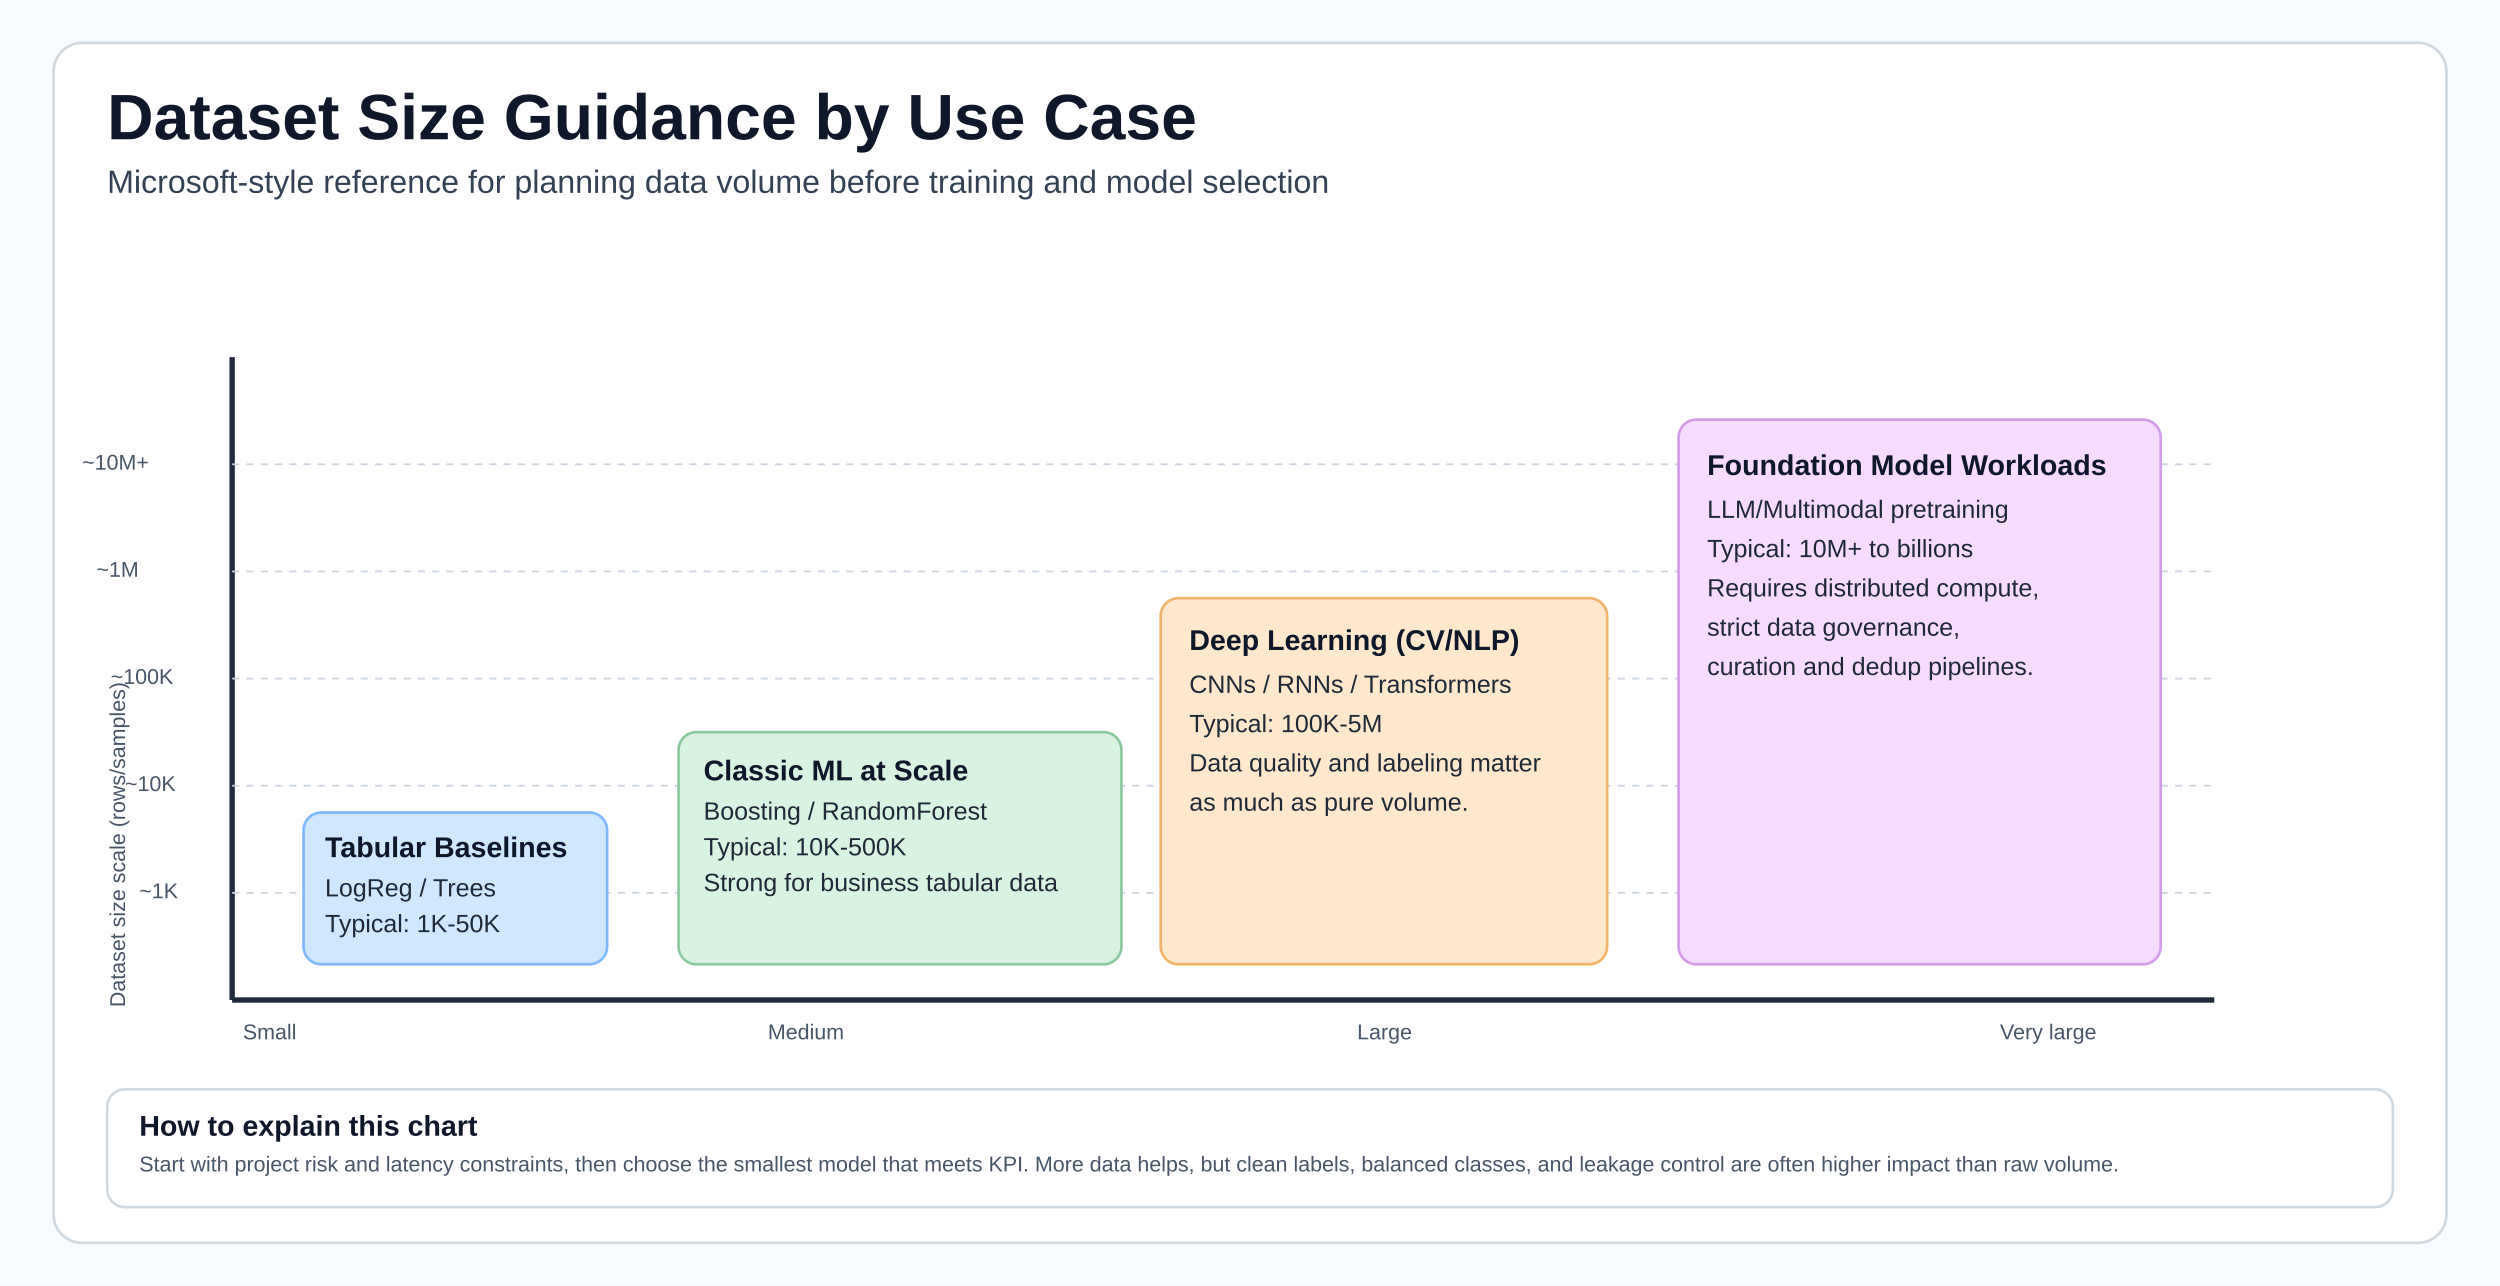
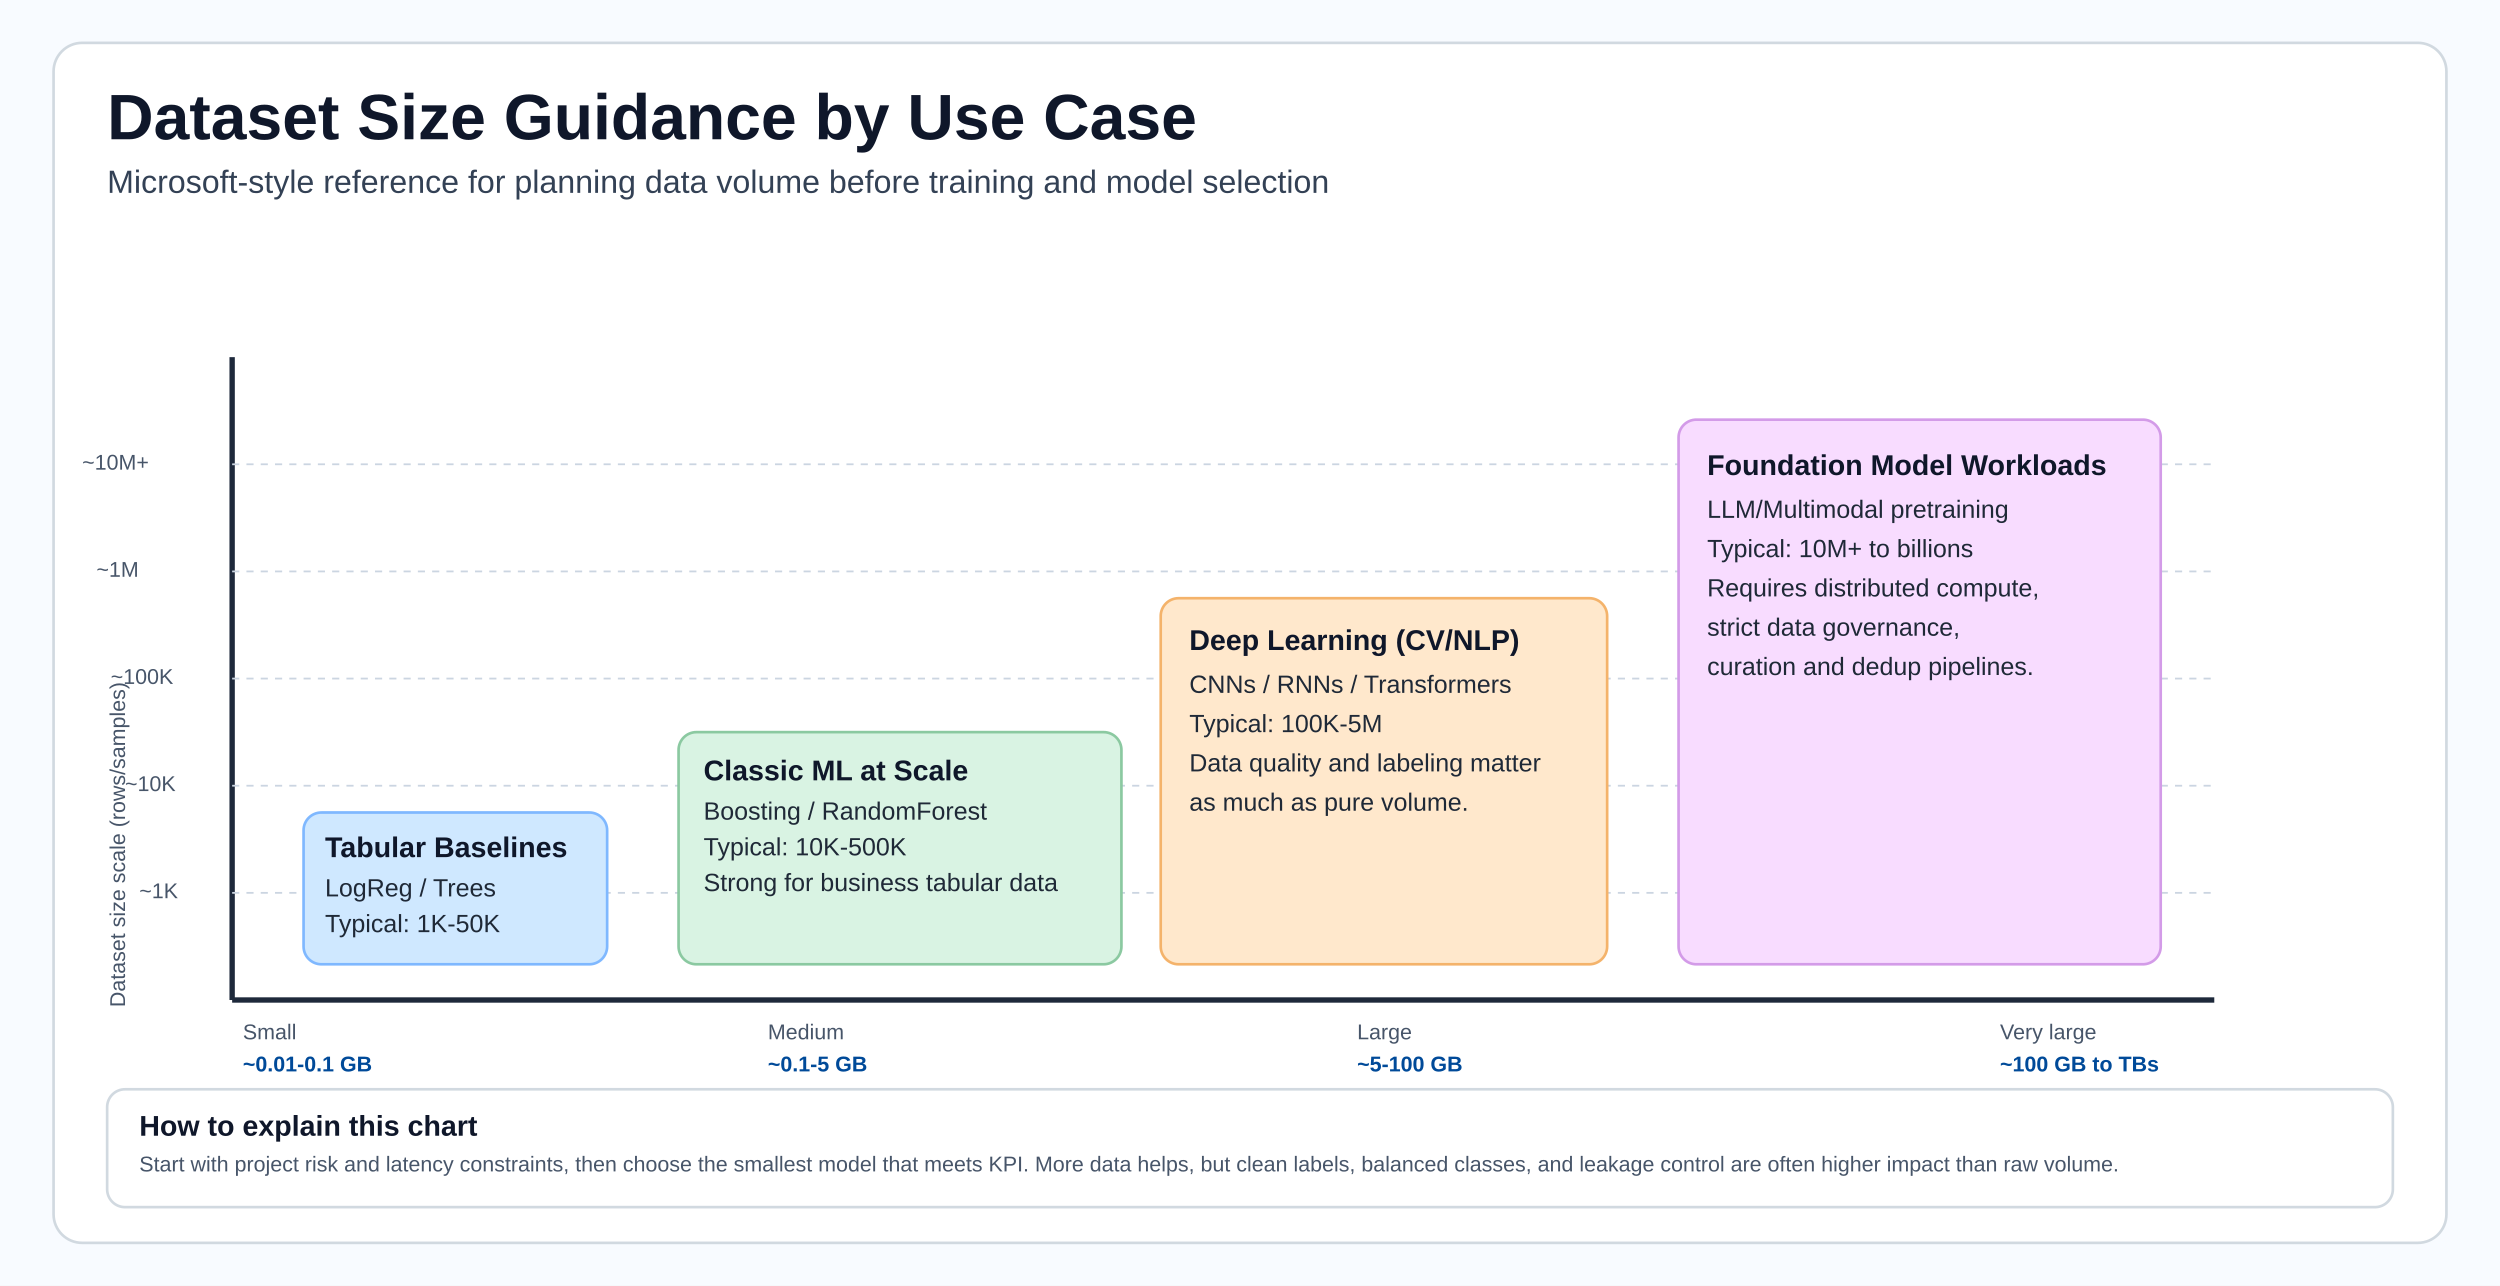
<svg xmlns="http://www.w3.org/2000/svg" width="1400" height="720" viewBox="0 0 1400 720" role="img" aria-labelledby="title desc">
  <defs>
    <style>
      .bg { fill: #f8fbff; }
      .panel { fill: #ffffff; stroke: #d1d9e0; stroke-width: 1.5; }
      .title { fill: #0f172a; font-family: Segoe UI, Arial, sans-serif; font-size: 36px; font-weight: 700; }
      .sub { fill: #334155; font-family: Segoe UI, Arial, sans-serif; font-size: 18px; }
      .h { fill: #0f172a; font-family: Segoe UI, Arial, sans-serif; font-size: 16px; font-weight: 700; }
      .t { fill: #1f2937; font-family: Segoe UI, Arial, sans-serif; font-size: 14px; }
      .small { fill: #475569; font-family: Segoe UI, Arial, sans-serif; font-size: 12px; }
      .axis { stroke: #1e293b; stroke-width: 3; }
      .grid { stroke: #cbd5e1; stroke-width: 1; stroke-dasharray: 4 4; }
      .low { fill: #cfe8ff; stroke: #7fb8ff; stroke-width: 1.5; }
      .mid { fill: #d9f3e3; stroke: #8bc9a1; stroke-width: 1.5; }
      .high { fill: #ffe8cc; stroke: #f4b36b; stroke-width: 1.5; }
      .vhigh { fill: #f8dcff; stroke: #d39be8; stroke-width: 1.5; }
      .chip { fill: #004a99; }
      .chip-text { fill: #ffffff; font-family: Segoe UI, Arial, sans-serif; font-size: 12px; font-weight: 700; }
+       .gb { fill: #004a99; font-family: Segoe UI, Arial, sans-serif; font-size: 12px; font-weight: 700; }
    </style>
  </defs>
  <rect class="bg" x="0" y="0" width="1400" height="720" />
  <rect class="panel" x="30" y="24" width="1340" height="672" rx="16" />
  <text class="title" x="60" y="78">Dataset Size Guidance by Use Case</text>
  <text class="sub" x="60" y="108">Microsoft-style reference for planning data volume before training and model selection</text>
  <line class="axis" x1="130" y1="560" x2="1240" y2="560" />
  <line class="axis" x1="130" y1="560" x2="130" y2="200" />
  <line class="grid" x1="130" y1="500" x2="1240" y2="500" />
  <line class="grid" x1="130" y1="440" x2="1240" y2="440" />
  <line class="grid" x1="130" y1="380" x2="1240" y2="380" />
  <line class="grid" x1="130" y1="320" x2="1240" y2="320" />
  <line class="grid" x1="130" y1="260" x2="1240" y2="260" />
  <text class="small" x="70" y="564" transform="rotate(-90 70 564)">Dataset size scale (rows/samples)</text>
  <text class="small" x="136" y="582">Small</text>
+   <text class="gb" x="136" y="600">~0.01-0.1 GB</text>
  <text class="small" x="430" y="582">Medium</text>
+   <text class="gb" x="430" y="600">~0.1-5 GB</text>
  <text class="small" x="760" y="582">Large</text>
+   <text class="gb" x="760" y="600">~5-100 GB</text>
  <text class="small" x="1120" y="582">Very large</text>
+   <text class="gb" x="1120" y="600">~100 GB to TBs</text>
  <text class="small" x="78" y="503">~1K</text>
  <text class="small" x="70" y="443">~10K</text>
  <text class="small" x="62" y="383">~100K</text>
  <text class="small" x="54" y="323">~1M</text>
  <text class="small" x="46" y="263">~10M+</text>
  <rect class="low" x="170" y="455" width="170" height="85" rx="10" />
  <text class="h" x="182" y="480">Tabular Baselines</text>
  <text class="t" x="182" y="502">LogReg / Trees</text>
  <text class="t" x="182" y="522">Typical: 1K-50K</text>
  <rect class="mid" x="380" y="410" width="248" height="130" rx="10" />
  <text class="h" x="394" y="437">Classic ML at Scale</text>
  <text class="t" x="394" y="459">Boosting / RandomForest</text>
  <text class="t" x="394" y="479">Typical: 10K-500K</text>
  <text class="t" x="394" y="499">Strong for business tabular data</text>
  <rect class="high" x="650" y="335" width="250" height="205" rx="10" />
  <text class="h" x="666" y="364">Deep Learning (CV/NLP)</text>
  <text class="t" x="666" y="388">CNNs / RNNs / Transformers</text>
  <text class="t" x="666" y="410">Typical: 100K-5M</text>
  <text class="t" x="666" y="432">Data quality and labeling matter</text>
  <text class="t" x="666" y="454">as much as pure volume.</text>
  <rect class="vhigh" x="940" y="235" width="270" height="305" rx="10" />
  <text class="h" x="956" y="266">Foundation Model Workloads</text>
  <text class="t" x="956" y="290">LLM/Multimodal pretraining</text>
  <text class="t" x="956" y="312">Typical: 10M+ to billions</text>
  <text class="t" x="956" y="334">Requires distributed compute,</text>
  <text class="t" x="956" y="356">strict data governance,</text>
  <text class="t" x="956" y="378">curation and dedup pipelines.</text>
  <rect class="panel" x="60" y="610" width="1280" height="66" rx="10" />
  <text class="h" x="78" y="636">How to explain this chart</text>
  <text class="small" x="78" y="656">Start with project risk and latency constraints, then choose the smallest model that meets KPI. More data helps, but clean labels, balanced classes, and leakage control are often higher impact than raw volume.</text>
</svg>
